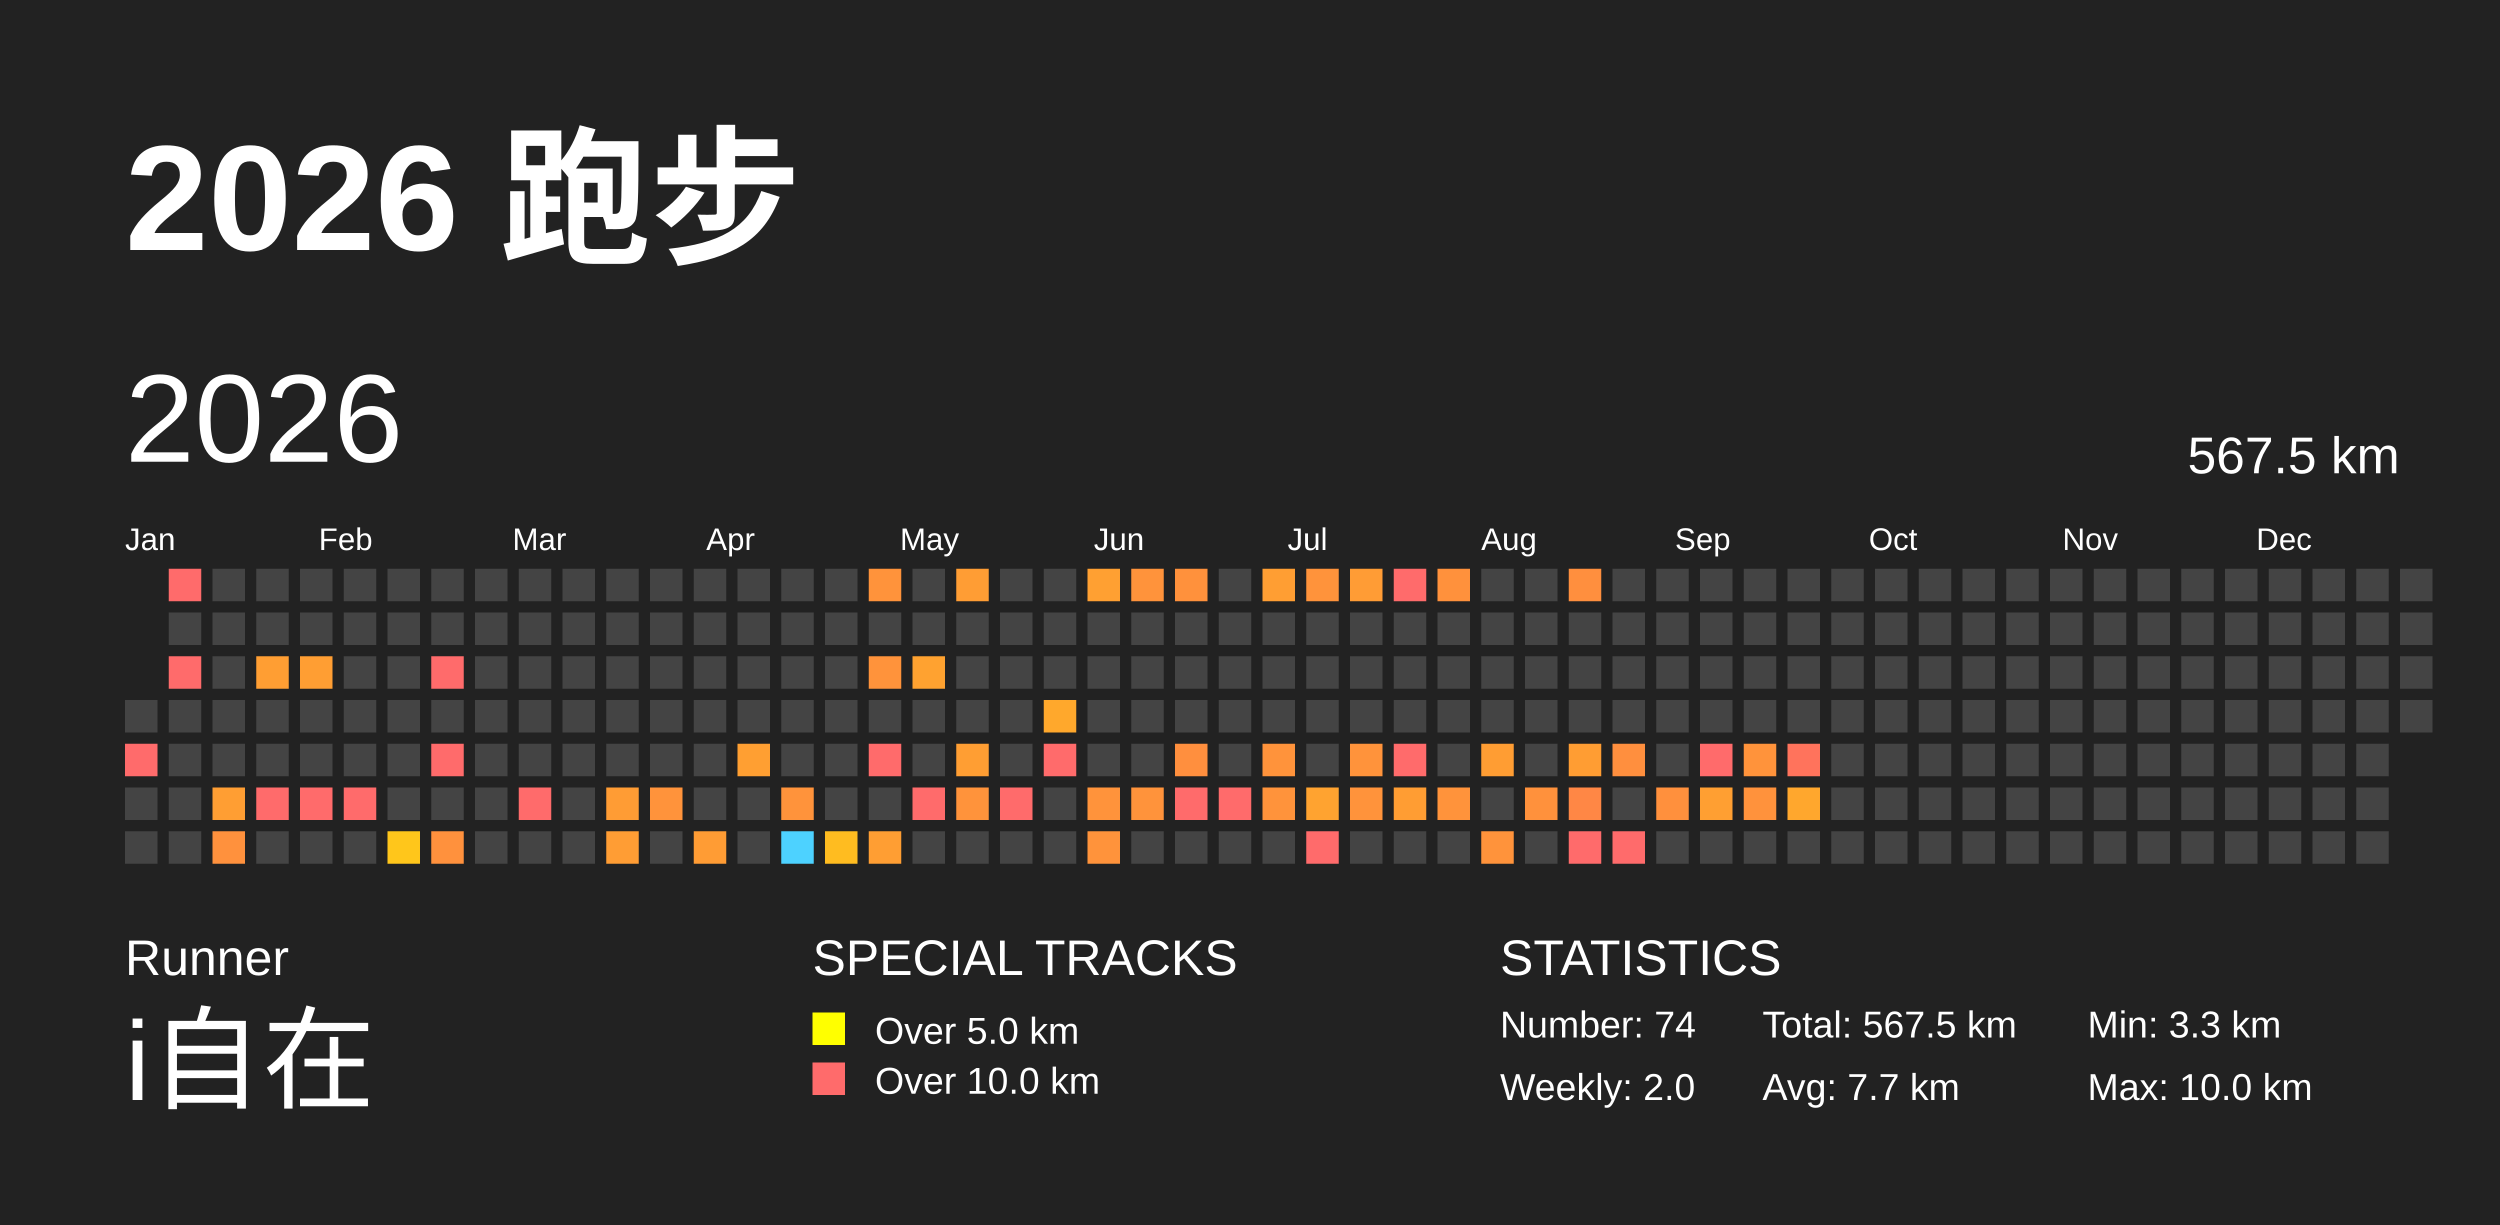
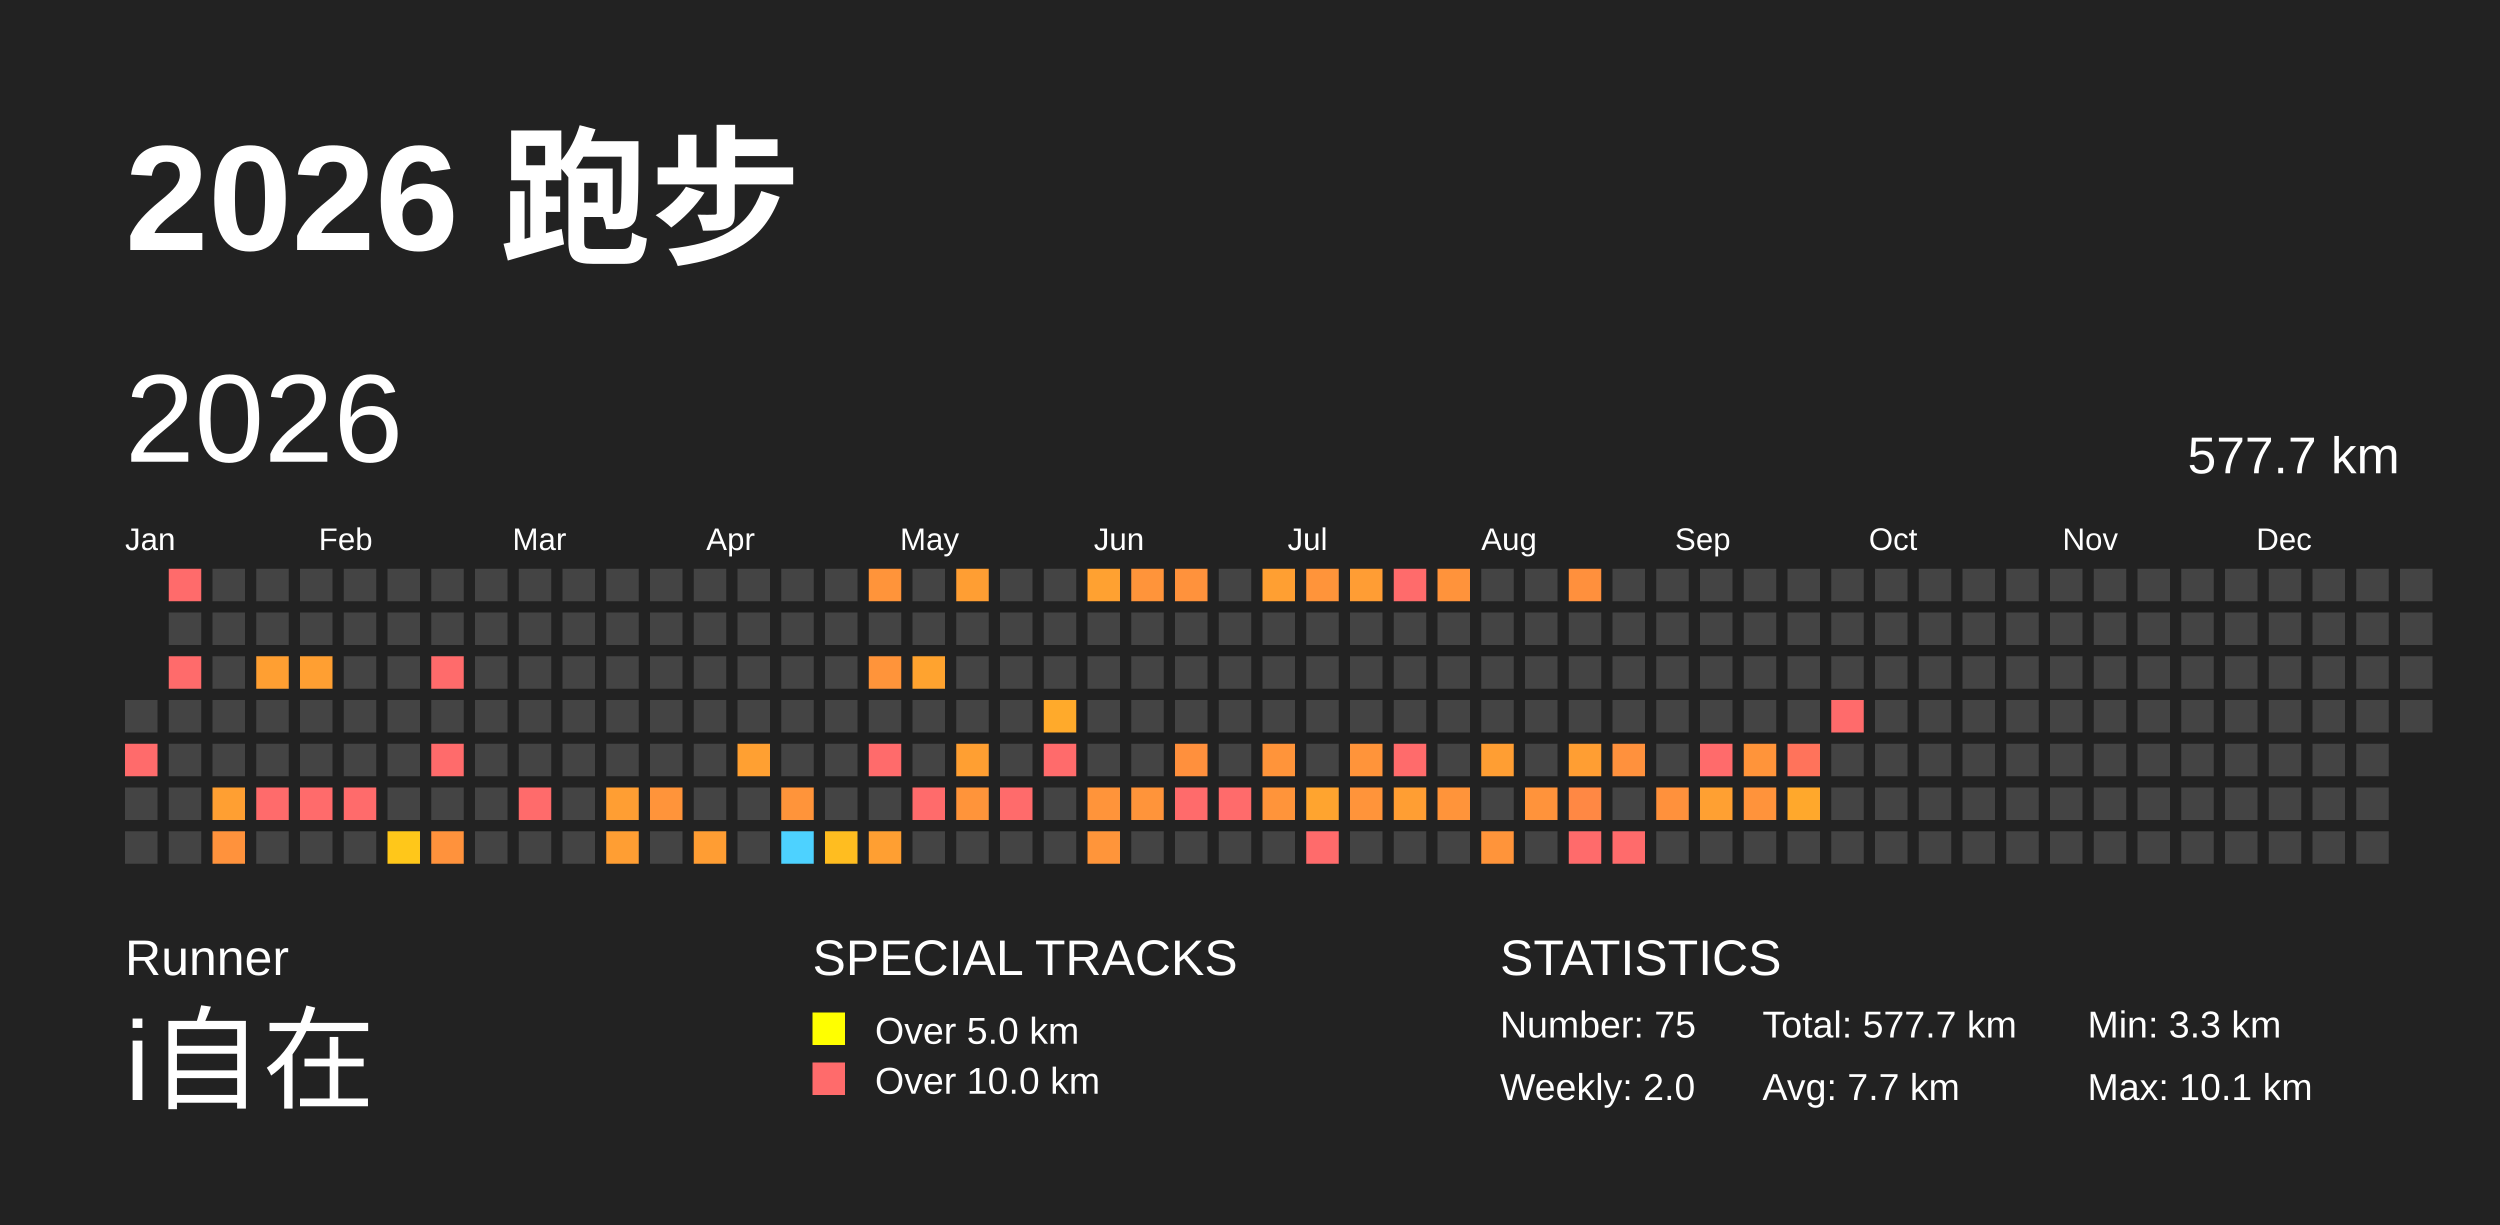
<svg xmlns="http://www.w3.org/2000/svg" baseProfile="full" height="98mm" version="1.1" viewBox="0,0,200,98" width="200mm">
  <defs />
  <rect fill="#222222" height="98" width="200" x="0" y="0" />
  <text fill="#FFFFFF" style="font-size:12px; font-family:Arial; font-weight:bold;" x="10" y="20">2026 跑步</text>
  <text fill="#FFFFFF" style="font-size:4px; font-family:Arial" x="10" y="78">Runner</text>
  <text fill="#FFFFFF" style="font-size:9px; font-family:Arial" x="10" y="88">i自在</text>
  <text fill="#FFFFFF" style="font-size:4px; font-family:Arial" x="65" y="78">SPECIAL TRACKS</text>
  <rect fill="#FFFF00" height="2.6" width="2.6" x="65" y="81" />
  <text fill="#FFFFFF" style="font-size:3px; font-family:Arial" x="70" y="83.5">Over 5.0 km</text>
  <rect fill="#FF6B6B" height="2.6" width="2.6" x="65" y="85" />
  <text fill="#FFFFFF" style="font-size:3px; font-family:Arial" x="70" y="87.5">Over 10.0 km</text>
  <text fill="#FFFFFF" style="font-size:4px; font-family:Arial" x="120" y="78">STATISTICS</text>
-   <text fill="#FFFFFF" style="font-size:3px; font-family:Arial" x="120" y="83">Number: 74</text>
+   <text fill="#FFFFFF" style="font-size:3px; font-family:Arial" x="120" y="83">Number: 75</text>
  <text fill="#FFFFFF" style="font-size:3px; font-family:Arial" x="120" y="88">Weekly: 2.0</text>
-   <text fill="#FFFFFF" style="font-size:3px; font-family:Arial" x="141" y="83">Total: 567.5 km</text>
+   <text fill="#FFFFFF" style="font-size:3px; font-family:Arial" x="141" y="83">Total: 577.7 km</text>
  <text fill="#FFFFFF" style="font-size:3px; font-family:Arial" x="141" y="88">Avg: 7.7 km</text>
  <text fill="#FFFFFF" style="font-size:3px; font-family:Arial" x="167" y="83">Min: 3.3 km</text>
-   <text fill="#FFFFFF" style="font-size:3px; font-family:Arial" x="167" y="88">Max: 10.0 km</text>
+   <text fill="#FFFFFF" style="font-size:3px; font-family:Arial" x="167" y="88">Max: 10.1 km</text>
  <text dominant-baseline="hanging" fill="#FFFFFF" style="font-size:10.0px; font-family:Arial;" x="10" y="30">2026</text>
-   <text dominant-baseline="hanging" fill="#FFFFFF" style="font-size:4.125px; font-family:Arial;" x="175" y="35">567.5 km</text>
+   <text dominant-baseline="hanging" fill="#FFFFFF" style="font-size:4.125px; font-family:Arial;" x="175" y="35">577.7 km</text>
  <text fill="#FFFFFF" style="font-size:2.5px; font-family:Arial" x="10.0" y="44">Jan</text>
  <text fill="#FFFFFF" style="font-size:2.5px; font-family:Arial" x="25.5" y="44">Feb</text>
  <text fill="#FFFFFF" style="font-size:2.5px; font-family:Arial" x="41.0" y="44">Mar</text>
  <text fill="#FFFFFF" style="font-size:2.5px; font-family:Arial" x="56.5" y="44">Apr</text>
  <text fill="#FFFFFF" style="font-size:2.5px; font-family:Arial" x="72.0" y="44">May</text>
  <text fill="#FFFFFF" style="font-size:2.5px; font-family:Arial" x="87.5" y="44">Jun</text>
  <text fill="#FFFFFF" style="font-size:2.5px; font-family:Arial" x="103.0" y="44">Jul</text>
  <text fill="#FFFFFF" style="font-size:2.5px; font-family:Arial" x="118.5" y="44">Aug</text>
  <text fill="#FFFFFF" style="font-size:2.5px; font-family:Arial" x="134.0" y="44">Sep</text>
  <text fill="#FFFFFF" style="font-size:2.5px; font-family:Arial" x="149.5" y="44">Oct</text>
  <text fill="#FFFFFF" style="font-size:2.5px; font-family:Arial" x="165.0" y="44">Nov</text>
  <text fill="#FFFFFF" style="font-size:2.5px; font-family:Arial" x="180.5" y="44">Dec</text>
  <rect fill="#444444" height="2.6" width="2.6" x="10.0" y="56.0" />
  <rect fill="#FF6B6B" height="2.6" width="2.6" x="10.0" y="59.5" />
  <rect fill="#444444" height="2.6" width="2.6" x="10.0" y="63.0" />
  <rect fill="#444444" height="2.6" width="2.6" x="10.0" y="66.5" />
  <rect fill="#FF6B6B" height="2.6" width="2.6" x="13.5" y="45.5" />
  <rect fill="#444444" height="2.6" width="2.6" x="13.5" y="49.0" />
  <rect fill="#FF6B6B" height="2.6" width="2.6" x="13.5" y="52.5" />
  <rect fill="#444444" height="2.6" width="2.6" x="13.5" y="56.0" />
  <rect fill="#444444" height="2.6" width="2.6" x="13.5" y="59.5" />
  <rect fill="#444444" height="2.6" width="2.6" x="13.5" y="63.0" />
  <rect fill="#444444" height="2.6" width="2.6" x="13.5" y="66.5" />
  <rect fill="#444444" height="2.6" width="2.6" x="17.0" y="45.5" />
  <rect fill="#444444" height="2.6" width="2.6" x="17.0" y="49.0" />
  <rect fill="#444444" height="2.6" width="2.6" x="17.0" y="52.5" />
  <rect fill="#444444" height="2.6" width="2.6" x="17.0" y="56.0" />
  <rect fill="#444444" height="2.6" width="2.6" x="17.0" y="59.5" />
-   <rect fill="#ff9e33" height="2.6" width="2.6" x="17.0" y="63.0" />
-   <rect fill="#ff913d" height="2.6" width="2.6" x="17.0" y="66.5" />
+   <rect fill="#ff9f32" height="2.6" width="2.6" x="17.0" y="63.0" />
+   <rect fill="#ff923c" height="2.6" width="2.6" x="17.0" y="66.5" />
  <rect fill="#444444" height="2.6" width="2.6" x="20.5" y="45.5" />
  <rect fill="#444444" height="2.6" width="2.6" x="20.5" y="49.0" />
-   <rect fill="#ff9e33" height="2.6" width="2.6" x="20.5" y="52.5" />
+   <rect fill="#ff9f32" height="2.6" width="2.6" x="20.5" y="52.5" />
  <rect fill="#444444" height="2.6" width="2.6" x="20.5" y="56.0" />
  <rect fill="#444444" height="2.6" width="2.6" x="20.5" y="59.5" />
  <rect fill="#FF6B6B" height="2.6" width="2.6" x="20.5" y="63.0" />
  <rect fill="#444444" height="2.6" width="2.6" x="20.5" y="66.5" />
  <rect fill="#444444" height="2.6" width="2.6" x="24.0" y="45.5" />
  <rect fill="#444444" height="2.6" width="2.6" x="24.0" y="49.0" />
-   <rect fill="#ff9e33" height="2.6" width="2.6" x="24.0" y="52.5" />
+   <rect fill="#ff9f32" height="2.6" width="2.6" x="24.0" y="52.5" />
  <rect fill="#444444" height="2.6" width="2.6" x="24.0" y="56.0" />
  <rect fill="#444444" height="2.6" width="2.6" x="24.0" y="59.5" />
  <rect fill="#FF6B6B" height="2.6" width="2.6" x="24.0" y="63.0" />
  <rect fill="#444444" height="2.6" width="2.6" x="24.0" y="66.5" />
  <rect fill="#444444" height="2.6" width="2.6" x="27.5" y="45.5" />
  <rect fill="#444444" height="2.6" width="2.6" x="27.5" y="49.0" />
  <rect fill="#444444" height="2.6" width="2.6" x="27.5" y="52.5" />
  <rect fill="#444444" height="2.6" width="2.6" x="27.5" y="56.0" />
  <rect fill="#444444" height="2.6" width="2.6" x="27.5" y="59.5" />
  <rect fill="#FF6B6B" height="2.6" width="2.6" x="27.5" y="63.0" />
  <rect fill="#444444" height="2.6" width="2.6" x="27.5" y="66.5" />
  <rect fill="#444444" height="2.6" width="2.6" x="31.0" y="45.5" />
  <rect fill="#444444" height="2.6" width="2.6" x="31.0" y="49.0" />
  <rect fill="#444444" height="2.6" width="2.6" x="31.0" y="52.5" />
  <rect fill="#444444" height="2.6" width="2.6" x="31.0" y="56.0" />
  <rect fill="#444444" height="2.6" width="2.6" x="31.0" y="59.5" />
  <rect fill="#444444" height="2.6" width="2.6" x="31.0" y="63.0" />
-   <rect fill="#ffc61b" height="2.6" width="2.6" x="31.0" y="66.5" />
+   <rect fill="#ffc71a" height="2.6" width="2.6" x="31.0" y="66.5" />
  <rect fill="#444444" height="2.6" width="2.6" x="34.5" y="45.5" />
  <rect fill="#444444" height="2.6" width="2.6" x="34.5" y="49.0" />
  <rect fill="#FF6B6B" height="2.6" width="2.6" x="34.5" y="52.5" />
  <rect fill="#444444" height="2.6" width="2.6" x="34.5" y="56.0" />
  <rect fill="#FF6B6B" height="2.6" width="2.6" x="34.5" y="59.5" />
  <rect fill="#444444" height="2.6" width="2.6" x="34.5" y="63.0" />
-   <rect fill="#ff913d" height="2.6" width="2.6" x="34.5" y="66.5" />
+   <rect fill="#ff923c" height="2.6" width="2.6" x="34.5" y="66.5" />
  <rect fill="#444444" height="2.6" width="2.6" x="38.0" y="45.5" />
  <rect fill="#444444" height="2.6" width="2.6" x="38.0" y="49.0" />
  <rect fill="#444444" height="2.6" width="2.6" x="38.0" y="52.5" />
  <rect fill="#444444" height="2.6" width="2.6" x="38.0" y="56.0" />
  <rect fill="#444444" height="2.6" width="2.6" x="38.0" y="59.5" />
  <rect fill="#444444" height="2.6" width="2.6" x="38.0" y="63.0" />
  <rect fill="#444444" height="2.6" width="2.6" x="38.0" y="66.5" />
  <rect fill="#444444" height="2.6" width="2.6" x="41.5" y="45.5" />
  <rect fill="#444444" height="2.6" width="2.6" x="41.5" y="49.0" />
  <rect fill="#444444" height="2.6" width="2.6" x="41.5" y="52.5" />
  <rect fill="#444444" height="2.6" width="2.6" x="41.5" y="56.0" />
  <rect fill="#444444" height="2.6" width="2.6" x="41.5" y="59.5" />
  <rect fill="#FF6B6B" height="2.6" width="2.6" x="41.5" y="63.0" />
  <rect fill="#444444" height="2.6" width="2.6" x="41.5" y="66.5" />
  <rect fill="#444444" height="2.6" width="2.6" x="45.0" y="45.5" />
  <rect fill="#444444" height="2.6" width="2.6" x="45.0" y="49.0" />
  <rect fill="#444444" height="2.6" width="2.6" x="45.0" y="52.5" />
  <rect fill="#444444" height="2.6" width="2.6" x="45.0" y="56.0" />
  <rect fill="#444444" height="2.6" width="2.6" x="45.0" y="59.5" />
  <rect fill="#444444" height="2.6" width="2.6" x="45.0" y="63.0" />
  <rect fill="#444444" height="2.6" width="2.6" x="45.0" y="66.5" />
  <rect fill="#444444" height="2.6" width="2.6" x="48.5" y="45.5" />
  <rect fill="#444444" height="2.6" width="2.6" x="48.5" y="49.0" />
  <rect fill="#444444" height="2.6" width="2.6" x="48.5" y="52.5" />
  <rect fill="#444444" height="2.6" width="2.6" x="48.5" y="56.0" />
  <rect fill="#444444" height="2.6" width="2.6" x="48.5" y="59.5" />
-   <rect fill="#ff9c34" height="2.6" width="2.6" x="48.5" y="63.0" />
-   <rect fill="#ff9d34" height="2.6" width="2.6" x="48.5" y="66.5" />
+   <rect fill="#ff9e33" height="2.6" width="2.6" x="48.5" y="63.0" />
+   <rect fill="#ff9e33" height="2.6" width="2.6" x="48.5" y="66.5" />
  <rect fill="#444444" height="2.6" width="2.6" x="52.0" y="45.5" />
  <rect fill="#444444" height="2.6" width="2.6" x="52.0" y="49.0" />
  <rect fill="#444444" height="2.6" width="2.6" x="52.0" y="52.5" />
  <rect fill="#444444" height="2.6" width="2.6" x="52.0" y="56.0" />
  <rect fill="#444444" height="2.6" width="2.6" x="52.0" y="59.5" />
-   <rect fill="#ff933b" height="2.6" width="2.6" x="52.0" y="63.0" />
+   <rect fill="#ff943a" height="2.6" width="2.6" x="52.0" y="63.0" />
  <rect fill="#444444" height="2.6" width="2.6" x="52.0" y="66.5" />
  <rect fill="#444444" height="2.6" width="2.6" x="55.5" y="45.5" />
  <rect fill="#444444" height="2.6" width="2.6" x="55.5" y="49.0" />
  <rect fill="#444444" height="2.6" width="2.6" x="55.5" y="52.5" />
  <rect fill="#444444" height="2.6" width="2.6" x="55.5" y="56.0" />
  <rect fill="#444444" height="2.6" width="2.6" x="55.5" y="59.5" />
  <rect fill="#444444" height="2.6" width="2.6" x="55.5" y="63.0" />
-   <rect fill="#ff9c34" height="2.6" width="2.6" x="55.5" y="66.5" />
+   <rect fill="#ff9d33" height="2.6" width="2.6" x="55.5" y="66.5" />
  <rect fill="#444444" height="2.6" width="2.6" x="59.0" y="45.5" />
  <rect fill="#444444" height="2.6" width="2.6" x="59.0" y="49.0" />
  <rect fill="#444444" height="2.6" width="2.6" x="59.0" y="52.5" />
  <rect fill="#444444" height="2.6" width="2.6" x="59.0" y="56.0" />
-   <rect fill="#ff9f32" height="2.6" width="2.6" x="59.0" y="59.5" />
+   <rect fill="#ffa032" height="2.6" width="2.6" x="59.0" y="59.5" />
  <rect fill="#444444" height="2.6" width="2.6" x="59.0" y="63.0" />
  <rect fill="#444444" height="2.6" width="2.6" x="59.0" y="66.5" />
  <rect fill="#444444" height="2.6" width="2.6" x="62.5" y="45.5" />
  <rect fill="#444444" height="2.6" width="2.6" x="62.5" y="49.0" />
  <rect fill="#444444" height="2.6" width="2.6" x="62.5" y="52.5" />
  <rect fill="#444444" height="2.6" width="2.6" x="62.5" y="56.0" />
  <rect fill="#444444" height="2.6" width="2.6" x="62.5" y="59.5" />
-   <rect fill="#ff933b" height="2.6" width="2.6" x="62.5" y="63.0" />
+   <rect fill="#ff943a" height="2.6" width="2.6" x="62.5" y="63.0" />
  <rect fill="#4dd2ff" height="2.6" width="2.6" x="62.5" y="66.5" />
  <rect fill="#444444" height="2.6" width="2.6" x="66.0" y="45.5" />
  <rect fill="#444444" height="2.6" width="2.6" x="66.0" y="49.0" />
  <rect fill="#444444" height="2.6" width="2.6" x="66.0" y="52.5" />
  <rect fill="#444444" height="2.6" width="2.6" x="66.0" y="56.0" />
  <rect fill="#444444" height="2.6" width="2.6" x="66.0" y="59.5" />
  <rect fill="#444444" height="2.6" width="2.6" x="66.0" y="63.0" />
-   <rect fill="#ffbc20" height="2.6" width="2.6" x="66.0" y="66.5" />
-   <rect fill="#ff933b" height="2.6" width="2.6" x="69.5" y="45.5" />
+   <rect fill="#ffbd20" height="2.6" width="2.6" x="66.0" y="66.5" />
+   <rect fill="#ff943a" height="2.6" width="2.6" x="69.5" y="45.5" />
  <rect fill="#444444" height="2.6" width="2.6" x="69.5" y="49.0" />
-   <rect fill="#ff933b" height="2.6" width="2.6" x="69.5" y="52.5" />
+   <rect fill="#ff943a" height="2.6" width="2.6" x="69.5" y="52.5" />
  <rect fill="#444444" height="2.6" width="2.6" x="69.5" y="56.0" />
  <rect fill="#FF6B6B" height="2.6" width="2.6" x="69.5" y="59.5" />
  <rect fill="#444444" height="2.6" width="2.6" x="69.5" y="63.0" />
-   <rect fill="#ff9e33" height="2.6" width="2.6" x="69.5" y="66.5" />
+   <rect fill="#ff9f32" height="2.6" width="2.6" x="69.5" y="66.5" />
  <rect fill="#444444" height="2.6" width="2.6" x="73.0" y="45.5" />
  <rect fill="#444444" height="2.6" width="2.6" x="73.0" y="49.0" />
-   <rect fill="#ffa230" height="2.6" width="2.6" x="73.0" y="52.5" />
+   <rect fill="#ffa32f" height="2.6" width="2.6" x="73.0" y="52.5" />
  <rect fill="#444444" height="2.6" width="2.6" x="73.0" y="56.0" />
  <rect fill="#444444" height="2.6" width="2.6" x="73.0" y="59.5" />
  <rect fill="#FF6B6B" height="2.6" width="2.6" x="73.0" y="63.0" />
  <rect fill="#444444" height="2.6" width="2.6" x="73.0" y="66.5" />
-   <rect fill="#ff9d34" height="2.6" width="2.6" x="76.5" y="45.5" />
+   <rect fill="#ff9e33" height="2.6" width="2.6" x="76.5" y="45.5" />
  <rect fill="#444444" height="2.6" width="2.6" x="76.5" y="49.0" />
  <rect fill="#444444" height="2.6" width="2.6" x="76.5" y="52.5" />
  <rect fill="#444444" height="2.6" width="2.6" x="76.5" y="56.0" />
-   <rect fill="#ff9e33" height="2.6" width="2.6" x="76.5" y="59.5" />
-   <rect fill="#ff933b" height="2.6" width="2.6" x="76.5" y="63.0" />
+   <rect fill="#ff9f32" height="2.6" width="2.6" x="76.5" y="59.5" />
+   <rect fill="#ff943a" height="2.6" width="2.6" x="76.5" y="63.0" />
  <rect fill="#444444" height="2.6" width="2.6" x="76.5" y="66.5" />
  <rect fill="#444444" height="2.6" width="2.6" x="80.0" y="45.5" />
  <rect fill="#444444" height="2.6" width="2.6" x="80.0" y="49.0" />
  <rect fill="#444444" height="2.6" width="2.6" x="80.0" y="52.5" />
  <rect fill="#444444" height="2.6" width="2.6" x="80.0" y="56.0" />
  <rect fill="#444444" height="2.6" width="2.6" x="80.0" y="59.5" />
  <rect fill="#FF6B6B" height="2.6" width="2.6" x="80.0" y="63.0" />
  <rect fill="#444444" height="2.6" width="2.6" x="80.0" y="66.5" />
  <rect fill="#444444" height="2.6" width="2.6" x="83.5" y="45.5" />
  <rect fill="#444444" height="2.6" width="2.6" x="83.5" y="49.0" />
  <rect fill="#444444" height="2.6" width="2.6" x="83.5" y="52.5" />
-   <rect fill="#ffa82c" height="2.6" width="2.6" x="83.5" y="56.0" />
+   <rect fill="#ffaa2b" height="2.6" width="2.6" x="83.5" y="56.0" />
  <rect fill="#FF6B6B" height="2.6" width="2.6" x="83.5" y="59.5" />
  <rect fill="#444444" height="2.6" width="2.6" x="83.5" y="63.0" />
  <rect fill="#444444" height="2.6" width="2.6" x="83.5" y="66.5" />
-   <rect fill="#ffa032" height="2.6" width="2.6" x="87.0" y="45.5" />
+   <rect fill="#ffa131" height="2.6" width="2.6" x="87.0" y="45.5" />
  <rect fill="#444444" height="2.6" width="2.6" x="87.0" y="49.0" />
  <rect fill="#444444" height="2.6" width="2.6" x="87.0" y="52.5" />
  <rect fill="#444444" height="2.6" width="2.6" x="87.0" y="56.0" />
  <rect fill="#444444" height="2.6" width="2.6" x="87.0" y="59.5" />
-   <rect fill="#ff933b" height="2.6" width="2.6" x="87.0" y="63.0" />
-   <rect fill="#ff933b" height="2.6" width="2.6" x="87.0" y="66.5" />
-   <rect fill="#ff933b" height="2.6" width="2.6" x="90.5" y="45.5" />
+   <rect fill="#ff943a" height="2.6" width="2.6" x="87.0" y="63.0" />
+   <rect fill="#ff953a" height="2.6" width="2.6" x="87.0" y="66.5" />
+   <rect fill="#ff943a" height="2.6" width="2.6" x="90.5" y="45.5" />
  <rect fill="#444444" height="2.6" width="2.6" x="90.5" y="49.0" />
  <rect fill="#444444" height="2.6" width="2.6" x="90.5" y="52.5" />
  <rect fill="#444444" height="2.6" width="2.6" x="90.5" y="56.0" />
  <rect fill="#444444" height="2.6" width="2.6" x="90.5" y="59.5" />
-   <rect fill="#ff933b" height="2.6" width="2.6" x="90.5" y="63.0" />
+   <rect fill="#ff943a" height="2.6" width="2.6" x="90.5" y="63.0" />
  <rect fill="#444444" height="2.6" width="2.6" x="90.5" y="66.5" />
-   <rect fill="#ff913c" height="2.6" width="2.6" x="94.0" y="45.5" />
+   <rect fill="#ff923c" height="2.6" width="2.6" x="94.0" y="45.5" />
  <rect fill="#444444" height="2.6" width="2.6" x="94.0" y="49.0" />
  <rect fill="#444444" height="2.6" width="2.6" x="94.0" y="52.5" />
  <rect fill="#444444" height="2.6" width="2.6" x="94.0" y="56.0" />
-   <rect fill="#ff8f3e" height="2.6" width="2.6" x="94.0" y="59.5" />
+   <rect fill="#ff903d" height="2.6" width="2.6" x="94.0" y="59.5" />
  <rect fill="#FF6B6B" height="2.6" width="2.6" x="94.0" y="63.0" />
  <rect fill="#444444" height="2.6" width="2.6" x="94.0" y="66.5" />
  <rect fill="#444444" height="2.6" width="2.6" x="97.5" y="45.5" />
  <rect fill="#444444" height="2.6" width="2.6" x="97.5" y="49.0" />
  <rect fill="#444444" height="2.6" width="2.6" x="97.5" y="52.5" />
  <rect fill="#444444" height="2.6" width="2.6" x="97.5" y="56.0" />
  <rect fill="#444444" height="2.6" width="2.6" x="97.5" y="59.5" />
  <rect fill="#FF6B6B" height="2.6" width="2.6" x="97.5" y="63.0" />
  <rect fill="#444444" height="2.6" width="2.6" x="97.5" y="66.5" />
-   <rect fill="#ff9e33" height="2.6" width="2.6" x="101.0" y="45.5" />
+   <rect fill="#ff9f32" height="2.6" width="2.6" x="101.0" y="45.5" />
  <rect fill="#444444" height="2.6" width="2.6" x="101.0" y="49.0" />
  <rect fill="#444444" height="2.6" width="2.6" x="101.0" y="52.5" />
  <rect fill="#444444" height="2.6" width="2.6" x="101.0" y="56.0" />
-   <rect fill="#ff933b" height="2.6" width="2.6" x="101.0" y="59.5" />
-   <rect fill="#ff933b" height="2.6" width="2.6" x="101.0" y="63.0" />
+   <rect fill="#ff943a" height="2.6" width="2.6" x="101.0" y="59.5" />
+   <rect fill="#ff943a" height="2.6" width="2.6" x="101.0" y="63.0" />
  <rect fill="#444444" height="2.6" width="2.6" x="101.0" y="66.5" />
-   <rect fill="#ff933b" height="2.6" width="2.6" x="104.5" y="45.5" />
+   <rect fill="#ff943a" height="2.6" width="2.6" x="104.5" y="45.5" />
  <rect fill="#444444" height="2.6" width="2.6" x="104.5" y="49.0" />
  <rect fill="#444444" height="2.6" width="2.6" x="104.5" y="52.5" />
  <rect fill="#444444" height="2.6" width="2.6" x="104.5" y="56.0" />
  <rect fill="#444444" height="2.6" width="2.6" x="104.5" y="59.5" />
-   <rect fill="#ffa330" height="2.6" width="2.6" x="104.5" y="63.0" />
+   <rect fill="#ffa42f" height="2.6" width="2.6" x="104.5" y="63.0" />
  <rect fill="#FF6B6B" height="2.6" width="2.6" x="104.5" y="66.5" />
-   <rect fill="#ff9c35" height="2.6" width="2.6" x="108.0" y="45.5" />
+   <rect fill="#ff9d34" height="2.6" width="2.6" x="108.0" y="45.5" />
  <rect fill="#444444" height="2.6" width="2.6" x="108.0" y="49.0" />
  <rect fill="#444444" height="2.6" width="2.6" x="108.0" y="52.5" />
  <rect fill="#444444" height="2.6" width="2.6" x="108.0" y="56.0" />
-   <rect fill="#ff933b" height="2.6" width="2.6" x="108.0" y="59.5" />
-   <rect fill="#ff933b" height="2.6" width="2.6" x="108.0" y="63.0" />
+   <rect fill="#ff943a" height="2.6" width="2.6" x="108.0" y="59.5" />
+   <rect fill="#ff943a" height="2.6" width="2.6" x="108.0" y="63.0" />
  <rect fill="#444444" height="2.6" width="2.6" x="108.0" y="66.5" />
  <rect fill="#FF6B6B" height="2.6" width="2.6" x="111.5" y="45.5" />
  <rect fill="#444444" height="2.6" width="2.6" x="111.5" y="49.0" />
  <rect fill="#444444" height="2.6" width="2.6" x="111.5" y="52.5" />
  <rect fill="#444444" height="2.6" width="2.6" x="111.5" y="56.0" />
  <rect fill="#FF6B6B" height="2.6" width="2.6" x="111.5" y="59.5" />
-   <rect fill="#ff9d33" height="2.6" width="2.6" x="111.5" y="63.0" />
+   <rect fill="#ff9e33" height="2.6" width="2.6" x="111.5" y="63.0" />
  <rect fill="#444444" height="2.6" width="2.6" x="111.5" y="66.5" />
-   <rect fill="#ff913c" height="2.6" width="2.6" x="115.0" y="45.5" />
+   <rect fill="#ff933b" height="2.6" width="2.6" x="115.0" y="45.5" />
  <rect fill="#444444" height="2.6" width="2.6" x="115.0" y="49.0" />
  <rect fill="#444444" height="2.6" width="2.6" x="115.0" y="52.5" />
  <rect fill="#444444" height="2.6" width="2.6" x="115.0" y="56.0" />
  <rect fill="#444444" height="2.6" width="2.6" x="115.0" y="59.5" />
-   <rect fill="#ff933b" height="2.6" width="2.6" x="115.0" y="63.0" />
+   <rect fill="#ff943a" height="2.6" width="2.6" x="115.0" y="63.0" />
  <rect fill="#444444" height="2.6" width="2.6" x="115.0" y="66.5" />
  <rect fill="#444444" height="2.6" width="2.6" x="118.5" y="45.5" />
  <rect fill="#444444" height="2.6" width="2.6" x="118.5" y="49.0" />
  <rect fill="#444444" height="2.6" width="2.6" x="118.5" y="52.5" />
  <rect fill="#444444" height="2.6" width="2.6" x="118.5" y="56.0" />
-   <rect fill="#ff9d33" height="2.6" width="2.6" x="118.5" y="59.5" />
+   <rect fill="#ff9e33" height="2.6" width="2.6" x="118.5" y="59.5" />
  <rect fill="#444444" height="2.6" width="2.6" x="118.5" y="63.0" />
-   <rect fill="#ff933b" height="2.6" width="2.6" x="118.5" y="66.5" />
+   <rect fill="#ff943a" height="2.6" width="2.6" x="118.5" y="66.5" />
  <rect fill="#444444" height="2.6" width="2.6" x="122.0" y="45.5" />
  <rect fill="#444444" height="2.6" width="2.6" x="122.0" y="49.0" />
  <rect fill="#444444" height="2.6" width="2.6" x="122.0" y="52.5" />
  <rect fill="#444444" height="2.6" width="2.6" x="122.0" y="56.0" />
  <rect fill="#444444" height="2.6" width="2.6" x="122.0" y="59.5" />
-   <rect fill="#ff913c" height="2.6" width="2.6" x="122.0" y="63.0" />
+   <rect fill="#ff933b" height="2.6" width="2.6" x="122.0" y="63.0" />
  <rect fill="#444444" height="2.6" width="2.6" x="122.0" y="66.5" />
-   <rect fill="#ff8f3e" height="2.6" width="2.6" x="125.5" y="45.5" />
+   <rect fill="#ff903d" height="2.6" width="2.6" x="125.5" y="45.5" />
  <rect fill="#444444" height="2.6" width="2.6" x="125.5" y="49.0" />
  <rect fill="#444444" height="2.6" width="2.6" x="125.5" y="52.5" />
  <rect fill="#444444" height="2.6" width="2.6" x="125.5" y="56.0" />
-   <rect fill="#ff9d33" height="2.6" width="2.6" x="125.5" y="59.5" />
-   <rect fill="#ff8745" height="2.6" width="2.6" x="125.5" y="63.0" />
+   <rect fill="#ff9e33" height="2.6" width="2.6" x="125.5" y="59.5" />
+   <rect fill="#ff8844" height="2.6" width="2.6" x="125.5" y="63.0" />
  <rect fill="#FF6B6B" height="2.6" width="2.6" x="125.5" y="66.5" />
  <rect fill="#444444" height="2.6" width="2.6" x="129.0" y="45.5" />
  <rect fill="#444444" height="2.6" width="2.6" x="129.0" y="49.0" />
  <rect fill="#444444" height="2.6" width="2.6" x="129.0" y="52.5" />
  <rect fill="#444444" height="2.6" width="2.6" x="129.0" y="56.0" />
-   <rect fill="#ff8f3e" height="2.6" width="2.6" x="129.0" y="59.5" />
+   <rect fill="#ff913d" height="2.6" width="2.6" x="129.0" y="59.5" />
  <rect fill="#444444" height="2.6" width="2.6" x="129.0" y="63.0" />
  <rect fill="#FF6B6B" height="2.6" width="2.6" x="129.0" y="66.5" />
  <rect fill="#444444" height="2.6" width="2.6" x="132.5" y="45.5" />
  <rect fill="#444444" height="2.6" width="2.6" x="132.5" y="49.0" />
  <rect fill="#444444" height="2.6" width="2.6" x="132.5" y="52.5" />
  <rect fill="#444444" height="2.6" width="2.6" x="132.5" y="56.0" />
  <rect fill="#444444" height="2.6" width="2.6" x="132.5" y="59.5" />
-   <rect fill="#ff903d" height="2.6" width="2.6" x="132.5" y="63.0" />
+   <rect fill="#ff913c" height="2.6" width="2.6" x="132.5" y="63.0" />
  <rect fill="#444444" height="2.6" width="2.6" x="132.5" y="66.5" />
  <rect fill="#444444" height="2.6" width="2.6" x="136.0" y="45.5" />
  <rect fill="#444444" height="2.6" width="2.6" x="136.0" y="49.0" />
  <rect fill="#444444" height="2.6" width="2.6" x="136.0" y="52.5" />
  <rect fill="#444444" height="2.6" width="2.6" x="136.0" y="56.0" />
  <rect fill="#FF6B6B" height="2.6" width="2.6" x="136.0" y="59.5" />
-   <rect fill="#ff9f32" height="2.6" width="2.6" x="136.0" y="63.0" />
+   <rect fill="#ffa032" height="2.6" width="2.6" x="136.0" y="63.0" />
  <rect fill="#444444" height="2.6" width="2.6" x="136.0" y="66.5" />
  <rect fill="#444444" height="2.6" width="2.6" x="139.5" y="45.5" />
  <rect fill="#444444" height="2.6" width="2.6" x="139.5" y="49.0" />
  <rect fill="#444444" height="2.6" width="2.6" x="139.5" y="52.5" />
  <rect fill="#444444" height="2.6" width="2.6" x="139.5" y="56.0" />
-   <rect fill="#ff933b" height="2.6" width="2.6" x="139.5" y="59.5" />
-   <rect fill="#ff923c" height="2.6" width="2.6" x="139.5" y="63.0" />
+   <rect fill="#ff943a" height="2.6" width="2.6" x="139.5" y="59.5" />
+   <rect fill="#ff933b" height="2.6" width="2.6" x="139.5" y="63.0" />
  <rect fill="#444444" height="2.6" width="2.6" x="139.5" y="66.5" />
  <rect fill="#444444" height="2.6" width="2.6" x="143.0" y="45.5" />
  <rect fill="#444444" height="2.6" width="2.6" x="143.0" y="49.0" />
  <rect fill="#444444" height="2.6" width="2.6" x="143.0" y="52.5" />
  <rect fill="#444444" height="2.6" width="2.6" x="143.0" y="56.0" />
-   <rect fill="#ff735c" height="2.6" width="2.6" x="143.0" y="59.5" />
-   <rect fill="#ffa72d" height="2.6" width="2.6" x="143.0" y="63.0" />
+   <rect fill="#ff735b" height="2.6" width="2.6" x="143.0" y="59.5" />
+   <rect fill="#ffa82c" height="2.6" width="2.6" x="143.0" y="63.0" />
  <rect fill="#444444" height="2.6" width="2.6" x="143.0" y="66.5" />
  <rect fill="#444444" height="2.6" width="2.6" x="146.5" y="45.5" />
  <rect fill="#444444" height="2.6" width="2.6" x="146.5" y="49.0" />
  <rect fill="#444444" height="2.6" width="2.6" x="146.5" y="52.5" />
-   <rect fill="#444444" height="2.6" width="2.6" x="146.5" y="56.0" />
+   <rect fill="#FF6B6B" height="2.6" width="2.6" x="146.5" y="56.0" />
  <rect fill="#444444" height="2.6" width="2.6" x="146.5" y="59.5" />
  <rect fill="#444444" height="2.6" width="2.6" x="146.5" y="63.0" />
  <rect fill="#444444" height="2.6" width="2.6" x="146.5" y="66.5" />
  <rect fill="#444444" height="2.6" width="2.6" x="150.0" y="45.5" />
  <rect fill="#444444" height="2.6" width="2.6" x="150.0" y="49.0" />
  <rect fill="#444444" height="2.6" width="2.6" x="150.0" y="52.5" />
  <rect fill="#444444" height="2.6" width="2.6" x="150.0" y="56.0" />
  <rect fill="#444444" height="2.6" width="2.6" x="150.0" y="59.5" />
  <rect fill="#444444" height="2.6" width="2.6" x="150.0" y="63.0" />
  <rect fill="#444444" height="2.6" width="2.6" x="150.0" y="66.5" />
  <rect fill="#444444" height="2.6" width="2.6" x="153.5" y="45.5" />
  <rect fill="#444444" height="2.6" width="2.6" x="153.5" y="49.0" />
  <rect fill="#444444" height="2.6" width="2.6" x="153.5" y="52.5" />
  <rect fill="#444444" height="2.6" width="2.6" x="153.5" y="56.0" />
  <rect fill="#444444" height="2.6" width="2.6" x="153.5" y="59.5" />
  <rect fill="#444444" height="2.6" width="2.6" x="153.5" y="63.0" />
  <rect fill="#444444" height="2.6" width="2.6" x="153.5" y="66.5" />
  <rect fill="#444444" height="2.6" width="2.6" x="157.0" y="45.5" />
  <rect fill="#444444" height="2.6" width="2.6" x="157.0" y="49.0" />
  <rect fill="#444444" height="2.6" width="2.6" x="157.0" y="52.5" />
  <rect fill="#444444" height="2.6" width="2.6" x="157.0" y="56.0" />
  <rect fill="#444444" height="2.6" width="2.6" x="157.0" y="59.5" />
  <rect fill="#444444" height="2.6" width="2.6" x="157.0" y="63.0" />
  <rect fill="#444444" height="2.6" width="2.6" x="157.0" y="66.5" />
  <rect fill="#444444" height="2.6" width="2.6" x="160.5" y="45.5" />
  <rect fill="#444444" height="2.6" width="2.6" x="160.5" y="49.0" />
  <rect fill="#444444" height="2.6" width="2.6" x="160.5" y="52.5" />
  <rect fill="#444444" height="2.6" width="2.6" x="160.5" y="56.0" />
  <rect fill="#444444" height="2.6" width="2.6" x="160.5" y="59.5" />
  <rect fill="#444444" height="2.6" width="2.6" x="160.5" y="63.0" />
  <rect fill="#444444" height="2.6" width="2.6" x="160.5" y="66.5" />
  <rect fill="#444444" height="2.6" width="2.6" x="164.0" y="45.5" />
  <rect fill="#444444" height="2.6" width="2.6" x="164.0" y="49.0" />
  <rect fill="#444444" height="2.6" width="2.6" x="164.0" y="52.5" />
  <rect fill="#444444" height="2.6" width="2.6" x="164.0" y="56.0" />
  <rect fill="#444444" height="2.6" width="2.6" x="164.0" y="59.5" />
  <rect fill="#444444" height="2.6" width="2.6" x="164.0" y="63.0" />
  <rect fill="#444444" height="2.6" width="2.6" x="164.0" y="66.5" />
  <rect fill="#444444" height="2.6" width="2.6" x="167.5" y="45.5" />
  <rect fill="#444444" height="2.6" width="2.6" x="167.5" y="49.0" />
  <rect fill="#444444" height="2.6" width="2.6" x="167.5" y="52.5" />
  <rect fill="#444444" height="2.6" width="2.6" x="167.5" y="56.0" />
  <rect fill="#444444" height="2.6" width="2.6" x="167.5" y="59.5" />
  <rect fill="#444444" height="2.6" width="2.6" x="167.5" y="63.0" />
  <rect fill="#444444" height="2.6" width="2.6" x="167.5" y="66.5" />
  <rect fill="#444444" height="2.6" width="2.6" x="171.0" y="45.5" />
  <rect fill="#444444" height="2.6" width="2.6" x="171.0" y="49.0" />
  <rect fill="#444444" height="2.6" width="2.6" x="171.0" y="52.5" />
  <rect fill="#444444" height="2.6" width="2.6" x="171.0" y="56.0" />
  <rect fill="#444444" height="2.6" width="2.6" x="171.0" y="59.5" />
  <rect fill="#444444" height="2.6" width="2.6" x="171.0" y="63.0" />
  <rect fill="#444444" height="2.6" width="2.6" x="171.0" y="66.5" />
  <rect fill="#444444" height="2.6" width="2.6" x="174.5" y="45.5" />
  <rect fill="#444444" height="2.6" width="2.6" x="174.5" y="49.0" />
  <rect fill="#444444" height="2.6" width="2.6" x="174.5" y="52.5" />
  <rect fill="#444444" height="2.6" width="2.6" x="174.5" y="56.0" />
  <rect fill="#444444" height="2.6" width="2.6" x="174.5" y="59.5" />
  <rect fill="#444444" height="2.6" width="2.6" x="174.5" y="63.0" />
  <rect fill="#444444" height="2.6" width="2.6" x="174.5" y="66.5" />
  <rect fill="#444444" height="2.6" width="2.6" x="178.0" y="45.5" />
  <rect fill="#444444" height="2.6" width="2.6" x="178.0" y="49.0" />
  <rect fill="#444444" height="2.6" width="2.6" x="178.0" y="52.5" />
  <rect fill="#444444" height="2.6" width="2.6" x="178.0" y="56.0" />
  <rect fill="#444444" height="2.6" width="2.6" x="178.0" y="59.5" />
  <rect fill="#444444" height="2.6" width="2.6" x="178.0" y="63.0" />
  <rect fill="#444444" height="2.6" width="2.6" x="178.0" y="66.5" />
  <rect fill="#444444" height="2.6" width="2.6" x="181.5" y="45.5" />
  <rect fill="#444444" height="2.6" width="2.6" x="181.5" y="49.0" />
  <rect fill="#444444" height="2.6" width="2.6" x="181.5" y="52.5" />
  <rect fill="#444444" height="2.6" width="2.6" x="181.5" y="56.0" />
  <rect fill="#444444" height="2.6" width="2.6" x="181.5" y="59.5" />
  <rect fill="#444444" height="2.6" width="2.6" x="181.5" y="63.0" />
  <rect fill="#444444" height="2.6" width="2.6" x="181.5" y="66.5" />
  <rect fill="#444444" height="2.6" width="2.6" x="185.0" y="45.5" />
  <rect fill="#444444" height="2.6" width="2.6" x="185.0" y="49.0" />
  <rect fill="#444444" height="2.6" width="2.6" x="185.0" y="52.5" />
  <rect fill="#444444" height="2.6" width="2.6" x="185.0" y="56.0" />
  <rect fill="#444444" height="2.6" width="2.6" x="185.0" y="59.5" />
  <rect fill="#444444" height="2.6" width="2.6" x="185.0" y="63.0" />
  <rect fill="#444444" height="2.6" width="2.6" x="185.0" y="66.5" />
  <rect fill="#444444" height="2.6" width="2.6" x="188.5" y="45.5" />
  <rect fill="#444444" height="2.6" width="2.6" x="188.5" y="49.0" />
  <rect fill="#444444" height="2.6" width="2.6" x="188.5" y="52.5" />
  <rect fill="#444444" height="2.6" width="2.6" x="188.5" y="56.0" />
  <rect fill="#444444" height="2.6" width="2.6" x="188.5" y="59.5" />
  <rect fill="#444444" height="2.6" width="2.6" x="188.5" y="63.0" />
  <rect fill="#444444" height="2.6" width="2.6" x="188.5" y="66.5" />
  <rect fill="#444444" height="2.6" width="2.6" x="192.0" y="45.5" />
  <rect fill="#444444" height="2.6" width="2.6" x="192.0" y="49.0" />
  <rect fill="#444444" height="2.6" width="2.6" x="192.0" y="52.5" />
  <rect fill="#444444" height="2.6" width="2.6" x="192.0" y="56.0" />
</svg>
